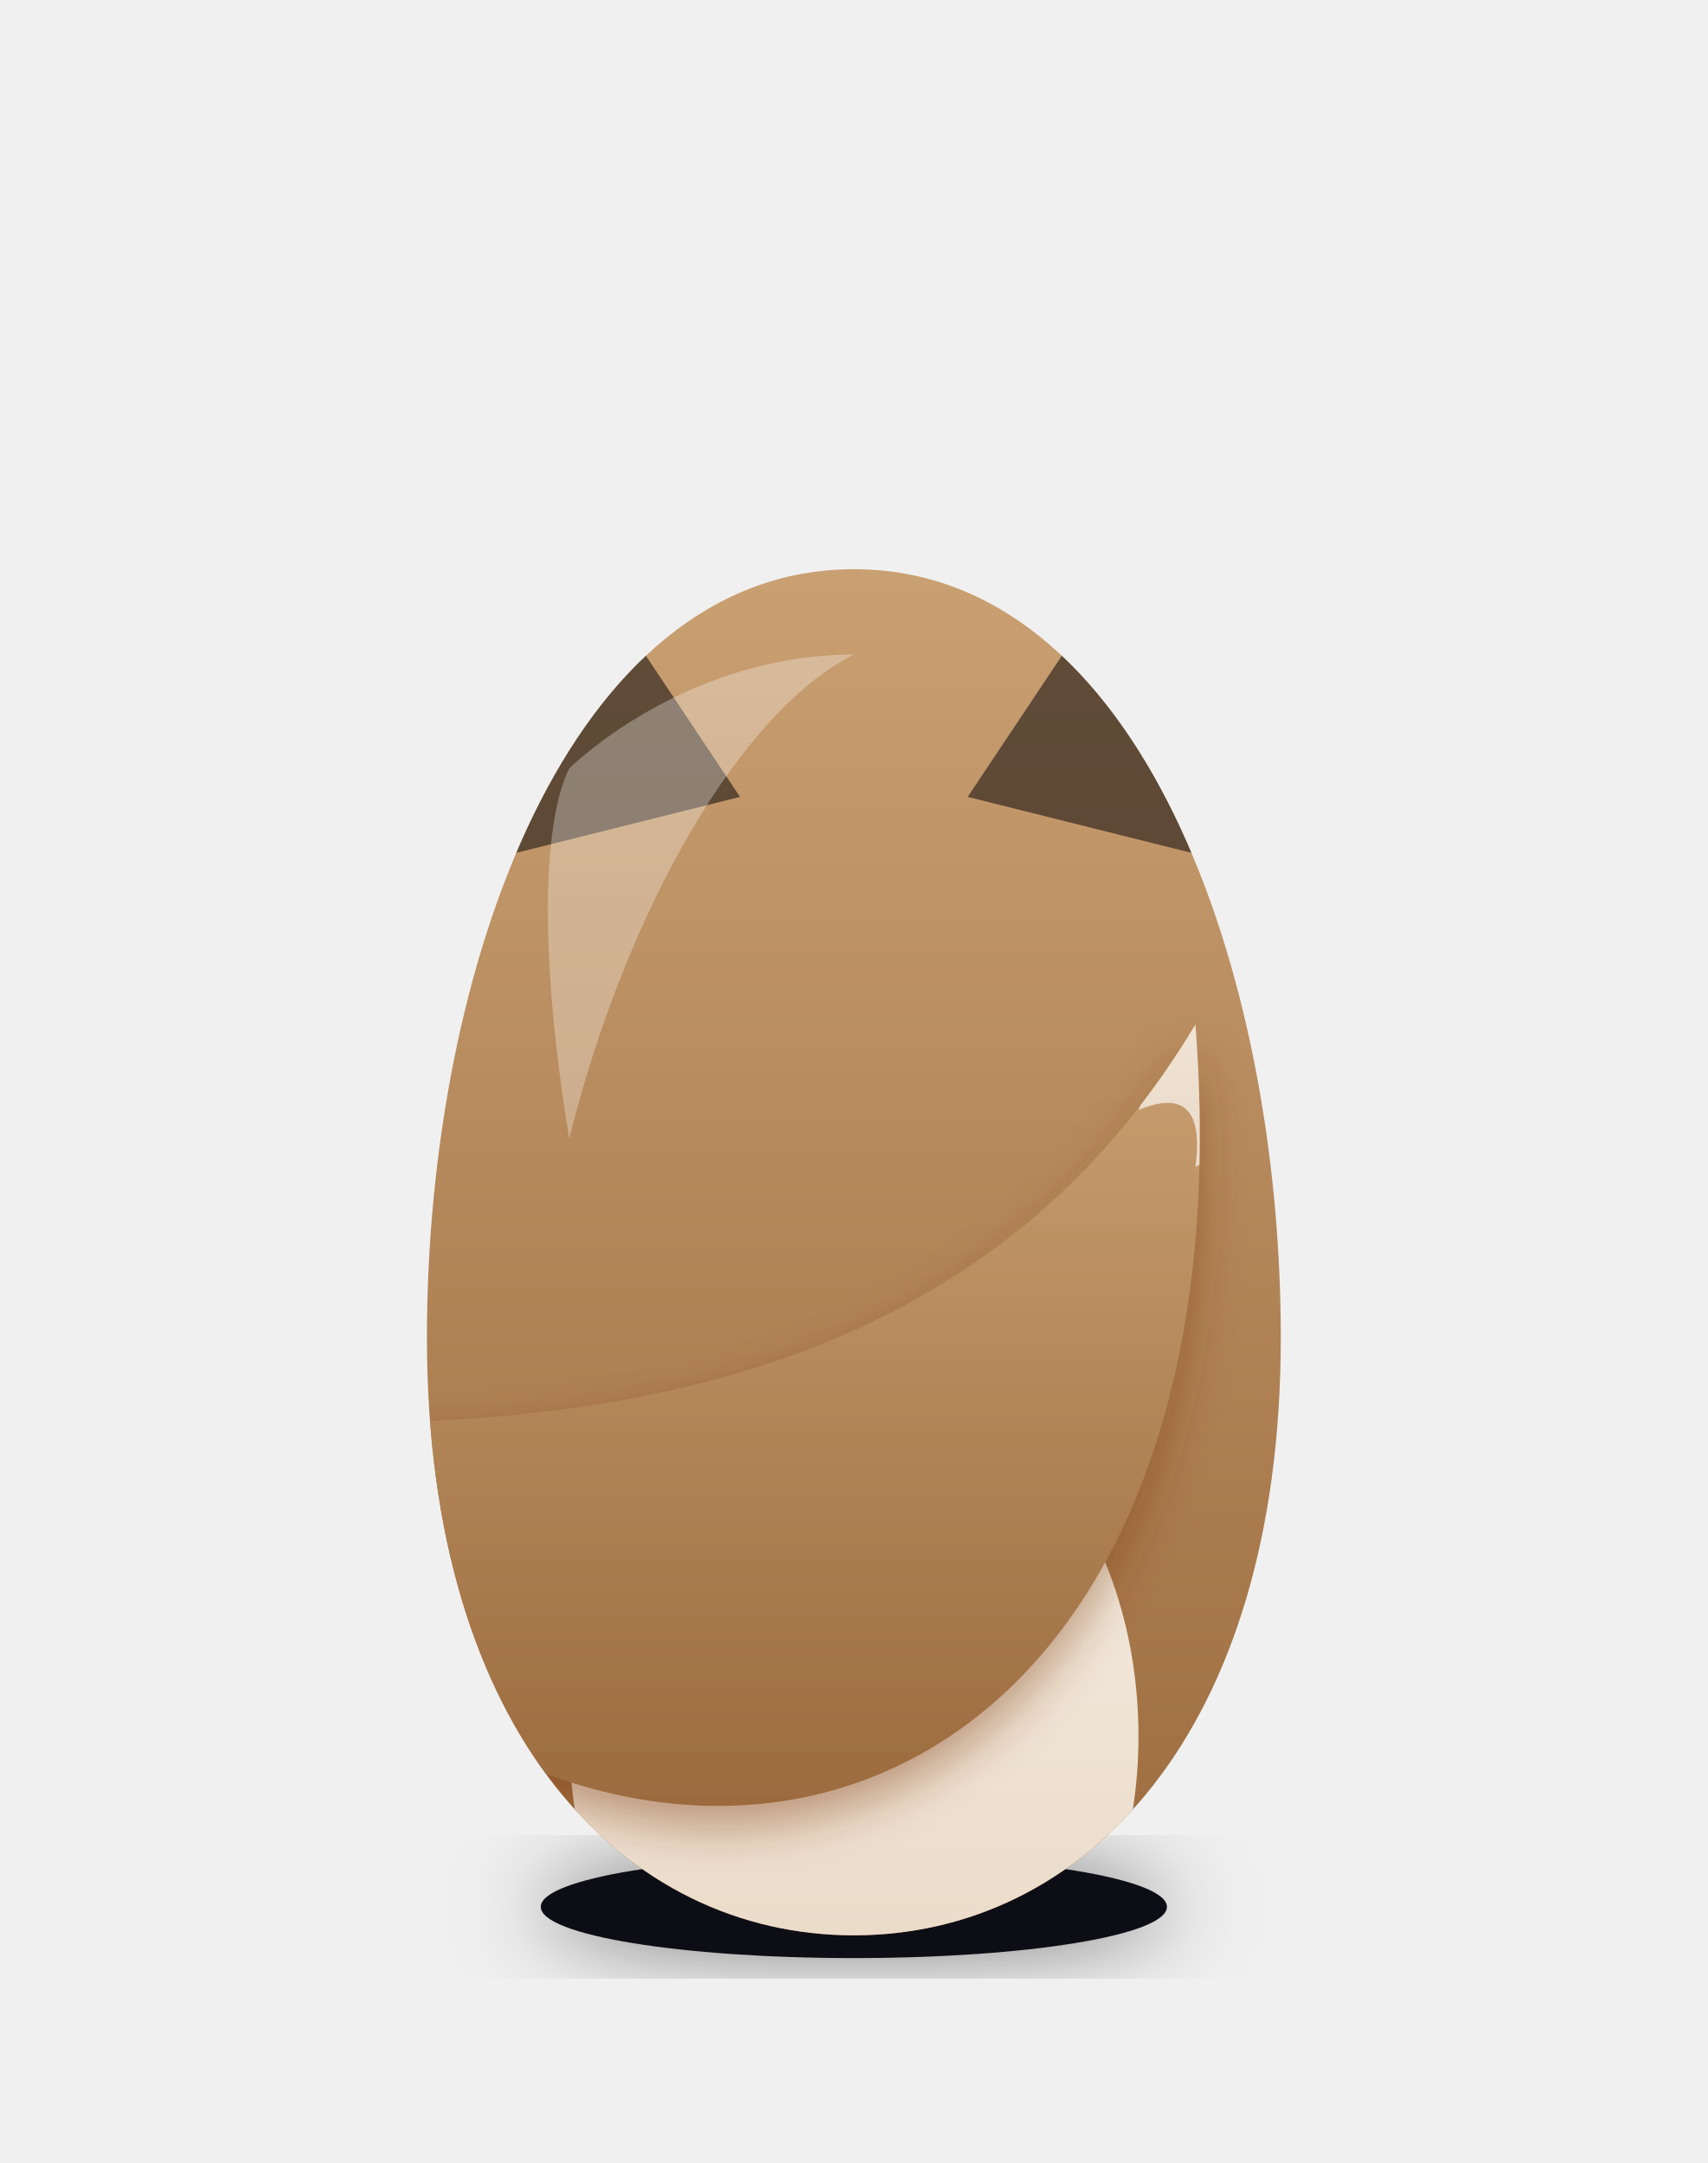
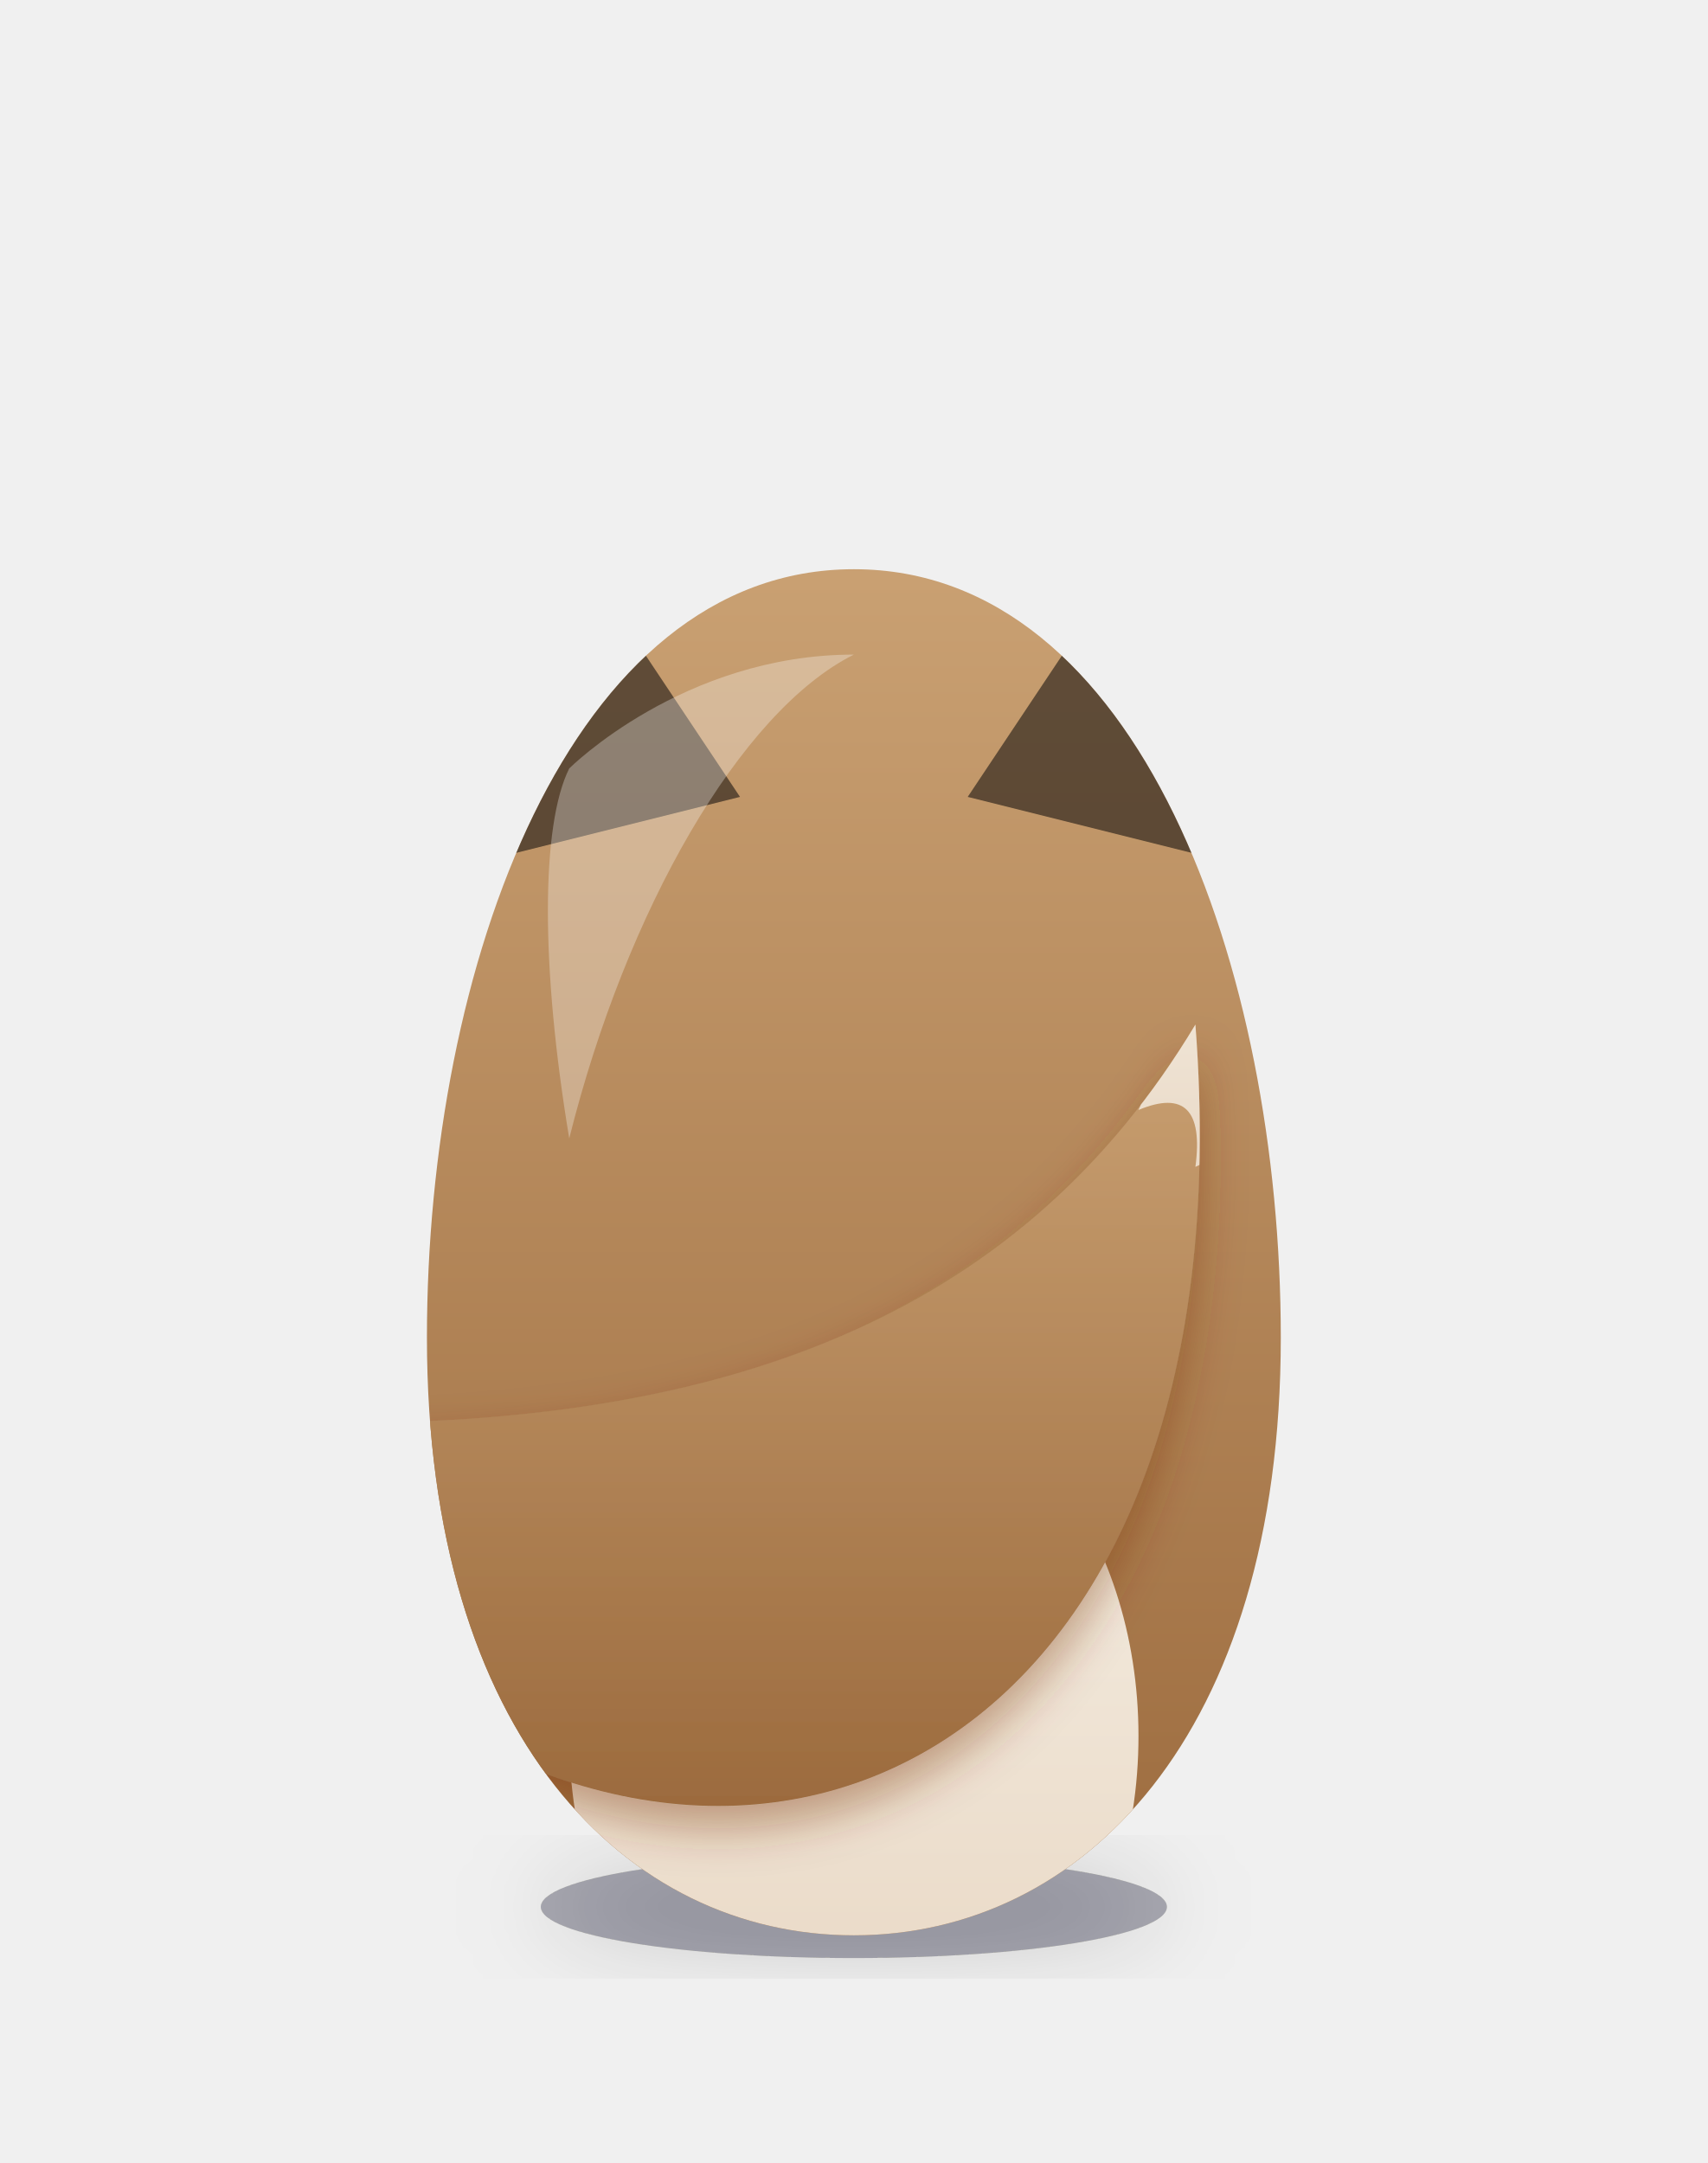
<svg xmlns="http://www.w3.org/2000/svg" viewBox="0 0 300 380" width="180" height="228" role="img">
  <defs>
    <linearGradient id="furGrad-egg-tired" x1="0%" y1="0%" x2="0%" y2="100%">
      <stop offset="0%" stop-color="#C9A072" />
      <stop offset="100%" stop-color="#9C6B3E" />
    </linearGradient>
    <linearGradient id="bellyGrad-egg-tired" x1="0%" y1="0%" x2="0%" y2="100%">
      <stop offset="0%" stop-color="#F5EFE4" />
      <stop offset="100%" stop-color="#E8D6C2" />
    </linearGradient>
    <linearGradient id="earDark-egg-tired" x1="0%" y1="0%" x2="0%" y2="100%">
      <stop offset="0%" stop-color="#332A24" />
      <stop offset="100%" stop-color="#1A1512" />
    </linearGradient>
    <filter id="softShadow-egg-tired" x="-20%" y="-20%" width="140%" height="140%">
      <feDropShadow dx="0" dy="6" stdDeviation="5" flood-color="#7A2D00" flood-opacity="0.3" />
    </filter>
    <filter id="groundShadow-egg-tired" x="-20%" y="-20%" width="140%" height="140%">
      <feDropShadow dx="0" dy="0" stdDeviation="8" flood-color="#000000" flood-opacity="0.5" />
    </filter>
    <path id="eggShape-egg-tired" d="M150,100 C100,100 75,170 75,235 C75,305 110,340 150,340 C190,340 225,305 225,235 C225,170 200,100 150,100 Z" />
    <clipPath id="eggClip-egg-tired">
      <use href="#eggShape-egg-tired" />
    </clipPath>
    <path id="eggTailShape-egg-tired" d="M 60 290 C 130 350, 220 310, 210 180 C 180 230, 130 250, 60 250 Z" />
    <clipPath id="eggTailClip-egg-tired">
      <use href="#eggTailShape-egg-tired" />
    </clipPath>
  </defs>
-   <ellipse cx="150" cy="335" rx="55" ry="9" fill="#111115" filter="url(#groundShadow-egg-tired)" />
+   <ellipse cx="150" cy="335" rx="55" ry="9" fill="#111115" fill-opacity="0.3" filter="url(#groundShadow-egg-tired)" />
  <g>
    <use href="#eggShape-egg-tired" fill="url(#furGrad-egg-tired)" />
    <g clip-path="url(#eggClip-egg-tired)">
      <ellipse cx="150" cy="305" rx="50" ry="65" fill="url(#bellyGrad-egg-tired)" />
      <path d="M 90 150 L 110 110 L 130 140 Z" fill="#1A1512" opacity="0.6" />
      <path d="M 210 150 L 190 110 L 170 140 Z" fill="#1A1512" opacity="0.6" />
      <use href="#eggTailShape-egg-tired" fill="url(#furGrad-egg-tired)" filter="drop-shadow(0px 4px 4px rgba(122,45,0,0.4))" />
      <path d="M 195 180 Q 205 185 200 195 Q 212 190 210 205 Q 220 200 225 215 L 250 215 L 250 150 L 195 150 Z" fill="url(#bellyGrad-egg-tired)" clip-path="url(#eggTailClip-egg-tired)" />
    </g>
    <path d="M100,135 C100,135 120,115 150,115 C130,125 110,160 100,200 C95,170 95,145 100,135 Z" fill="#FFFFFF" opacity="0.3" />
  </g>
</svg>
